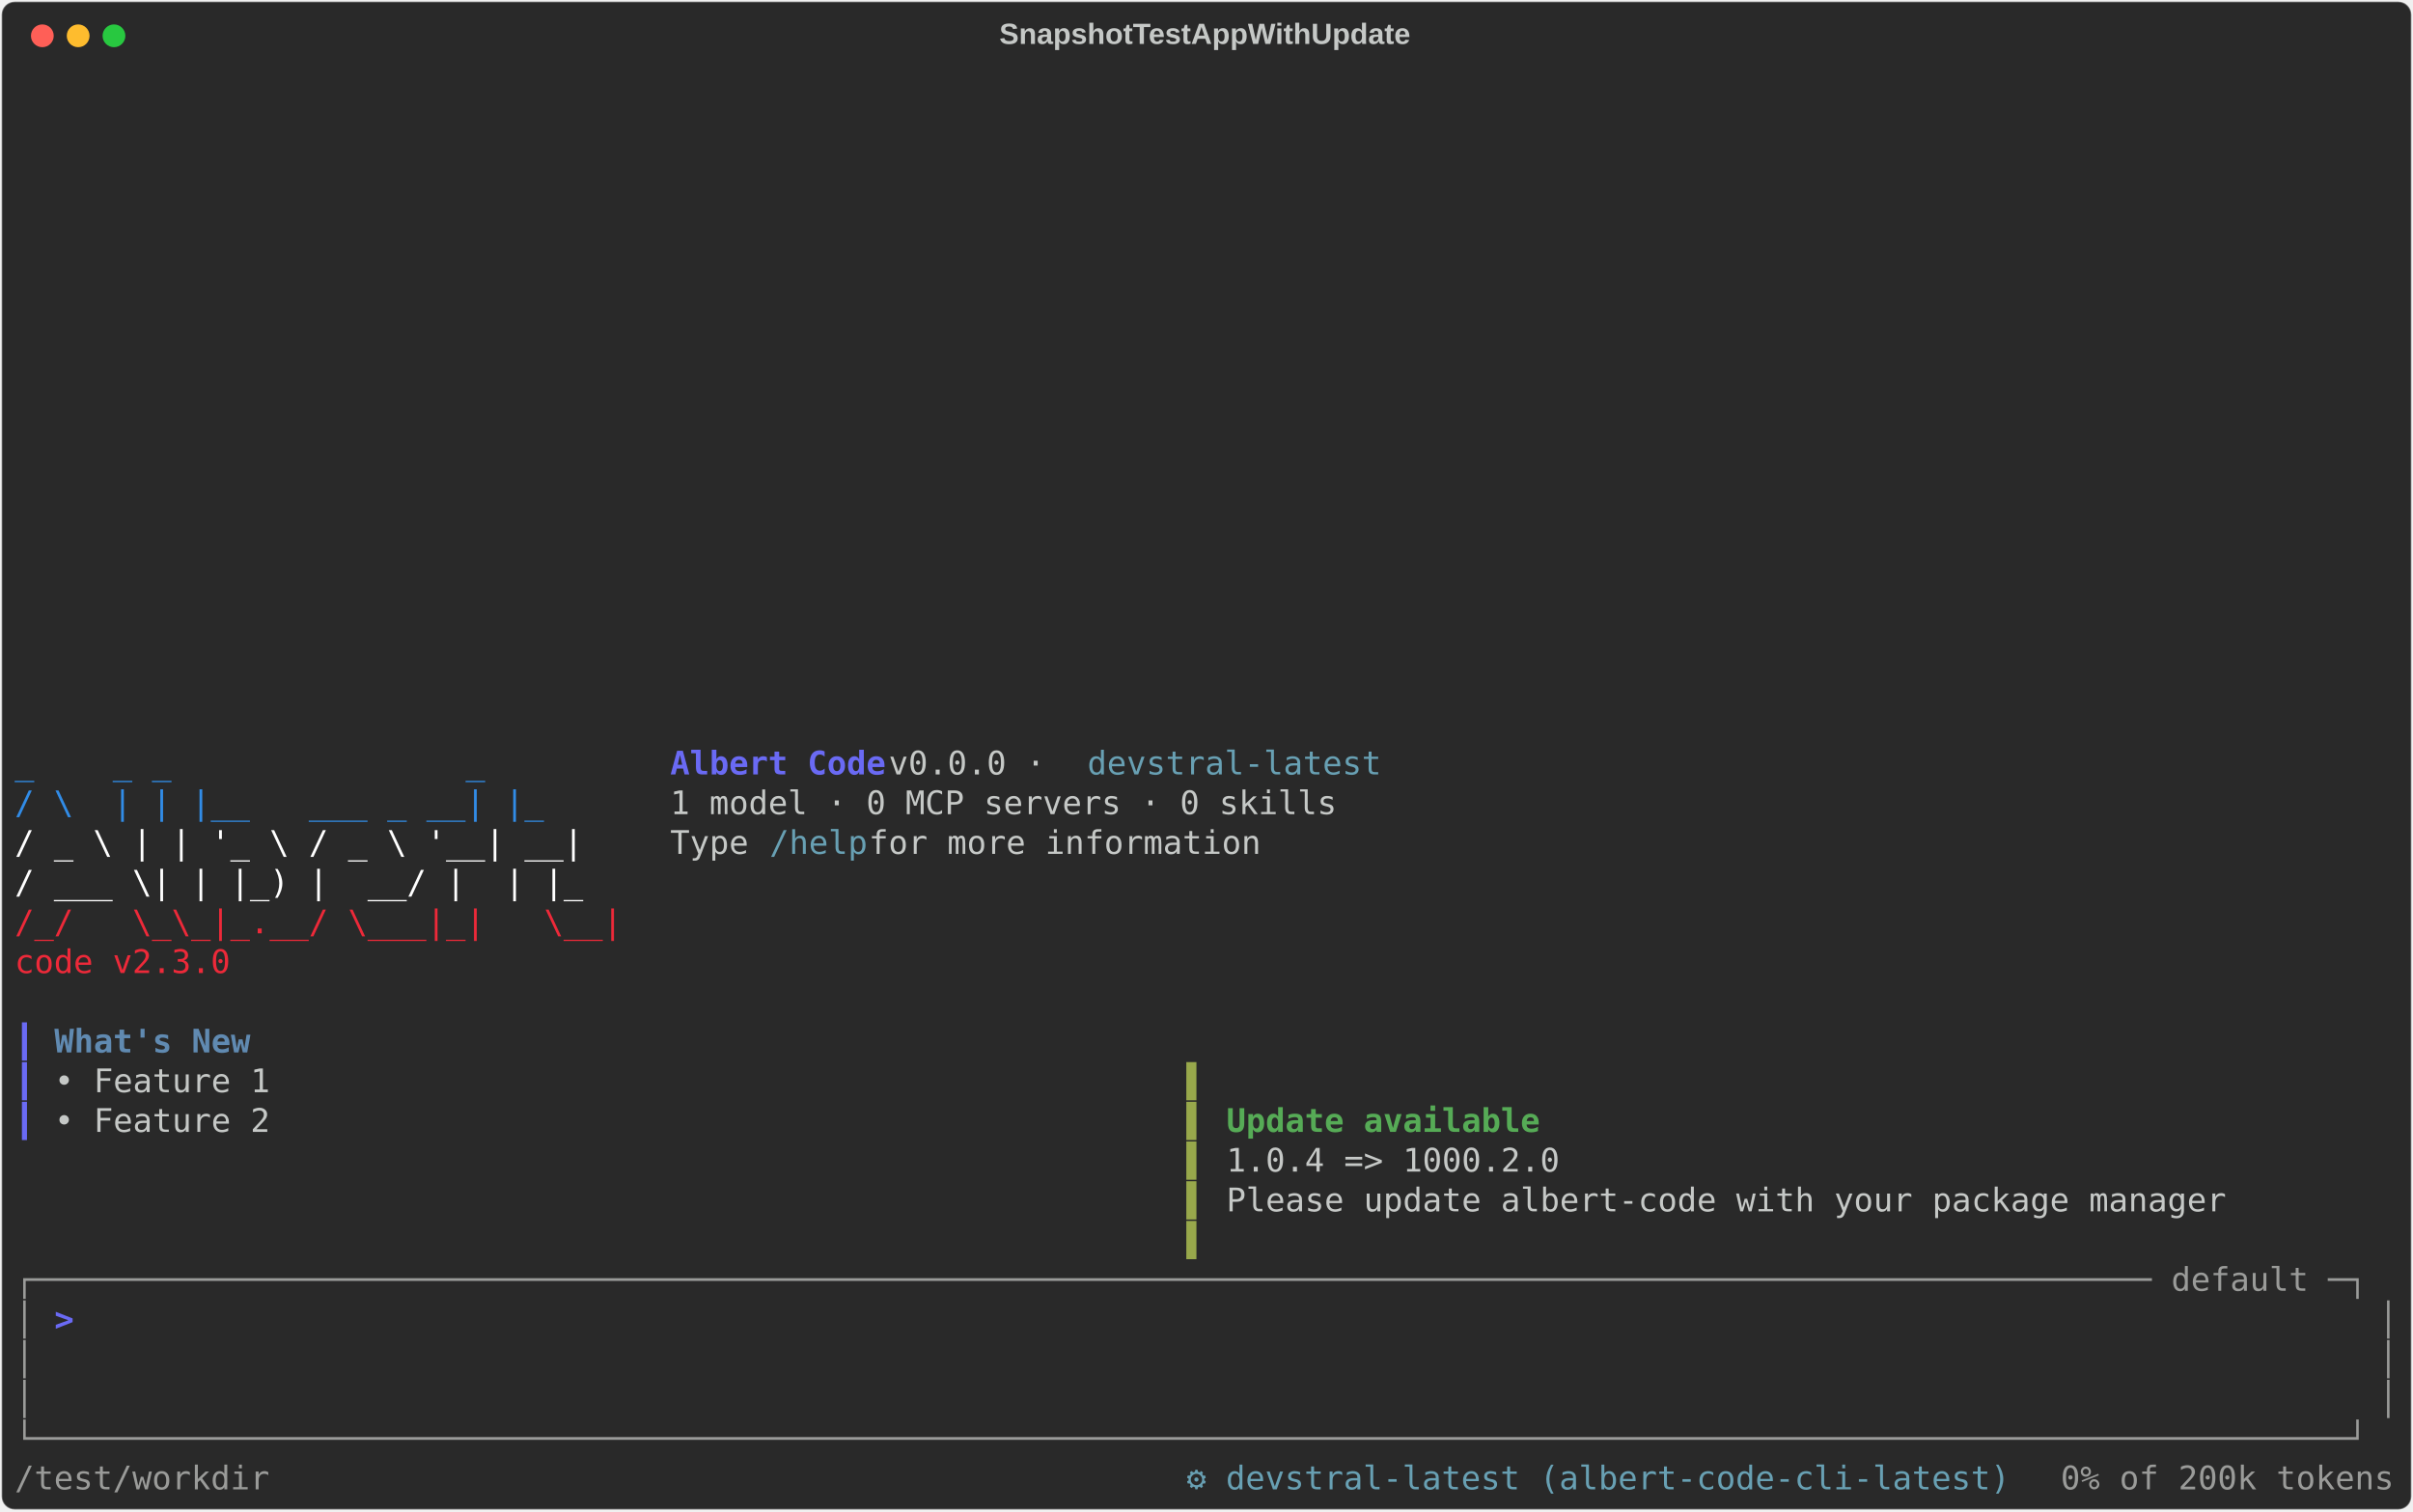
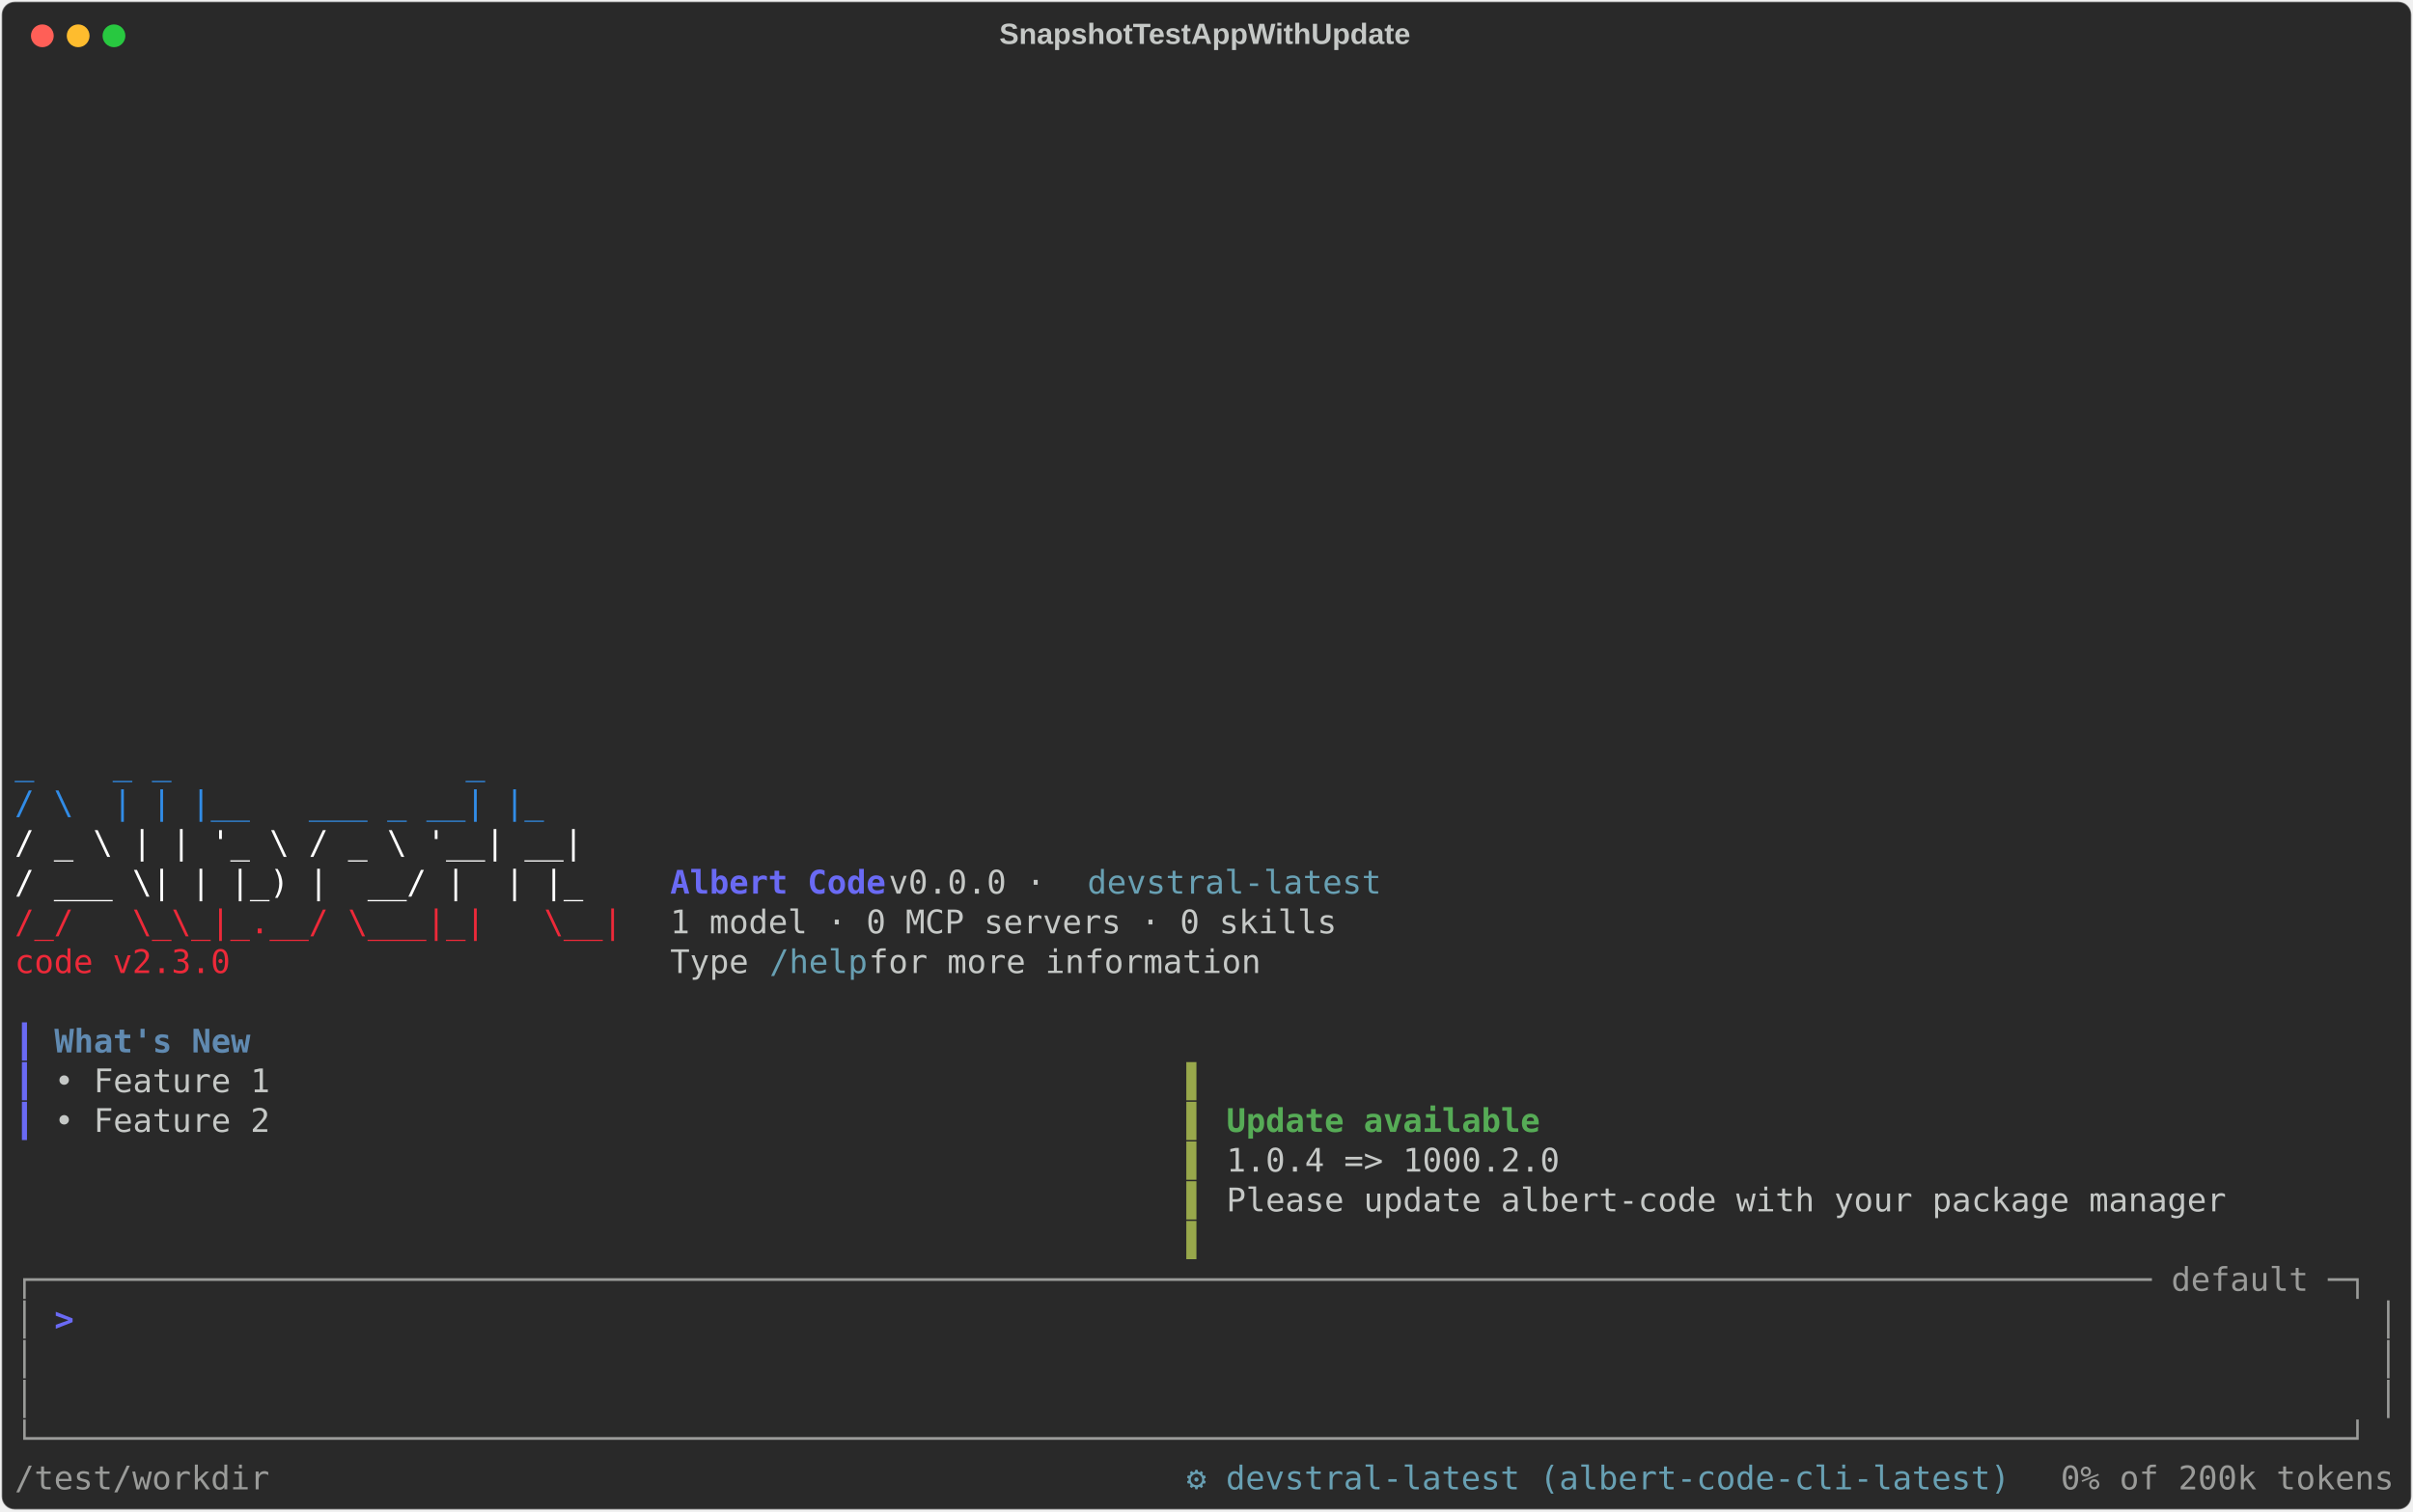
<svg xmlns="http://www.w3.org/2000/svg" class="rich-terminal" viewBox="0 0 1482 928.4">
  <style>

    @font-face {
        font-family: "Fira Code";
        src: local("FiraCode-Regular"),
                url("https://cdnjs.cloudflare.com/ajax/libs/firacode/6.2.0/woff2/FiraCode-Regular.woff2") format("woff2"),
                url("https://cdnjs.cloudflare.com/ajax/libs/firacode/6.2.0/woff/FiraCode-Regular.woff") format("woff");
        font-style: normal;
        font-weight: 400;
    }
    @font-face {
        font-family: "Fira Code";
        src: local("FiraCode-Bold"),
                url("https://cdnjs.cloudflare.com/ajax/libs/firacode/6.2.0/woff2/FiraCode-Bold.woff2") format("woff2"),
                url("https://cdnjs.cloudflare.com/ajax/libs/firacode/6.2.0/woff/FiraCode-Bold.woff") format("woff");
        font-style: bold;
        font-weight: 700;
    }

    .terminal-matrix {
        font-family: Fira Code, monospace;
        font-size: 20px;
        line-height: 24.4px;
        font-variant-east-asian: full-width;
    }

    .terminal-title {
        font-size: 18px;
        font-weight: bold;
        font-family: arial;
    }

    .terminal-r1 { fill: #c5c8c6 }
.terminal-r2 { fill: #318ce7 }
- .terminal-r3 { fill: #6a6af4;font-weight: bold }
- .terminal-r4 { fill: #68a0b3 }
- .terminal-r5 { fill: #ffffff }
+ .terminal-r3 { fill: #ffffff }
+ .terminal-r4 { fill: #6a6af4;font-weight: bold }
+ .terminal-r5 { fill: #68a0b3 }
.terminal-r6 { fill: #ed2939 }
.terminal-r7 { fill: #6a6af4 }
.terminal-r8 { fill: #608ab1;font-weight: bold }
.terminal-r9 { fill: #98a84b }
.terminal-r10 { fill: #56ab56;font-weight: bold }
.terminal-r11 { fill: #9a9b99 }
    </style>
  <defs>
    <clipPath id="terminal-clip-terminal">
      <rect x="0" y="0" width="1463.0" height="877.4" />
    </clipPath>
    <clipPath id="terminal-line-0">
      <rect x="0" y="1.5" width="1464" height="24.65" />
    </clipPath>
    <clipPath id="terminal-line-1">
      <rect x="0" y="25.9" width="1464" height="24.65" />
    </clipPath>
    <clipPath id="terminal-line-2">
      <rect x="0" y="50.3" width="1464" height="24.65" />
    </clipPath>
    <clipPath id="terminal-line-3">
      <rect x="0" y="74.7" width="1464" height="24.65" />
    </clipPath>
    <clipPath id="terminal-line-4">
      <rect x="0" y="99.1" width="1464" height="24.65" />
    </clipPath>
    <clipPath id="terminal-line-5">
      <rect x="0" y="123.5" width="1464" height="24.65" />
    </clipPath>
    <clipPath id="terminal-line-6">
      <rect x="0" y="147.9" width="1464" height="24.65" />
    </clipPath>
    <clipPath id="terminal-line-7">
      <rect x="0" y="172.3" width="1464" height="24.65" />
    </clipPath>
    <clipPath id="terminal-line-8">
      <rect x="0" y="196.7" width="1464" height="24.65" />
    </clipPath>
    <clipPath id="terminal-line-9">
      <rect x="0" y="221.1" width="1464" height="24.65" />
    </clipPath>
    <clipPath id="terminal-line-10">
      <rect x="0" y="245.5" width="1464" height="24.65" />
    </clipPath>
    <clipPath id="terminal-line-11">
      <rect x="0" y="269.9" width="1464" height="24.65" />
    </clipPath>
    <clipPath id="terminal-line-12">
      <rect x="0" y="294.3" width="1464" height="24.65" />
    </clipPath>
    <clipPath id="terminal-line-13">
      <rect x="0" y="318.7" width="1464" height="24.65" />
    </clipPath>
    <clipPath id="terminal-line-14">
      <rect x="0" y="343.1" width="1464" height="24.65" />
    </clipPath>
    <clipPath id="terminal-line-15">
      <rect x="0" y="367.5" width="1464" height="24.65" />
    </clipPath>
    <clipPath id="terminal-line-16">
      <rect x="0" y="391.9" width="1464" height="24.65" />
    </clipPath>
    <clipPath id="terminal-line-17">
      <rect x="0" y="416.3" width="1464" height="24.65" />
    </clipPath>
    <clipPath id="terminal-line-18">
      <rect x="0" y="440.7" width="1464" height="24.65" />
    </clipPath>
    <clipPath id="terminal-line-19">
      <rect x="0" y="465.1" width="1464" height="24.65" />
    </clipPath>
    <clipPath id="terminal-line-20">
      <rect x="0" y="489.5" width="1464" height="24.65" />
    </clipPath>
    <clipPath id="terminal-line-21">
      <rect x="0" y="513.9" width="1464" height="24.65" />
    </clipPath>
    <clipPath id="terminal-line-22">
      <rect x="0" y="538.3" width="1464" height="24.65" />
    </clipPath>
    <clipPath id="terminal-line-23">
      <rect x="0" y="562.7" width="1464" height="24.65" />
    </clipPath>
    <clipPath id="terminal-line-24">
      <rect x="0" y="587.1" width="1464" height="24.65" />
    </clipPath>
    <clipPath id="terminal-line-25">
      <rect x="0" y="611.5" width="1464" height="24.65" />
    </clipPath>
    <clipPath id="terminal-line-26">
      <rect x="0" y="635.9" width="1464" height="24.65" />
    </clipPath>
    <clipPath id="terminal-line-27">
      <rect x="0" y="660.3" width="1464" height="24.65" />
    </clipPath>
    <clipPath id="terminal-line-28">
      <rect x="0" y="684.7" width="1464" height="24.65" />
    </clipPath>
    <clipPath id="terminal-line-29">
      <rect x="0" y="709.1" width="1464" height="24.65" />
    </clipPath>
    <clipPath id="terminal-line-30">
      <rect x="0" y="733.5" width="1464" height="24.65" />
    </clipPath>
    <clipPath id="terminal-line-31">
      <rect x="0" y="757.9" width="1464" height="24.65" />
    </clipPath>
    <clipPath id="terminal-line-32">
      <rect x="0" y="782.3" width="1464" height="24.65" />
    </clipPath>
    <clipPath id="terminal-line-33">
      <rect x="0" y="806.7" width="1464" height="24.65" />
    </clipPath>
    <clipPath id="terminal-line-34">
      <rect x="0" y="831.1" width="1464" height="24.65" />
    </clipPath>
  </defs>
  <rect fill="#292929" stroke="rgba(255,255,255,0.35)" stroke-width="1" x="1" y="1" width="1480" height="926.4" rx="8" />
  <text class="terminal-title" fill="#c5c8c6" text-anchor="middle" x="740" y="27">SnapshotTestAppWithUpdate</text>
  <g transform="translate(26,22)">
    <circle cx="0" cy="0" r="7" fill="#ff5f57" />
    <circle cx="22" cy="0" r="7" fill="#febc2e" />
    <circle cx="44" cy="0" r="7" fill="#28c840" />
  </g>
  <g transform="translate(9, 41)" clip-path="url(#terminal-clip-terminal)">
    <g class="terminal-matrix">
      <text class="terminal-r1" x="1464" y="20" textLength="12.2" clip-path="url(#terminal-line-0)">
</text>
      <text class="terminal-r1" x="1464" y="44.4" textLength="12.2" clip-path="url(#terminal-line-1)">
</text>
      <text class="terminal-r1" x="1464" y="68.8" textLength="12.2" clip-path="url(#terminal-line-2)">
</text>
      <text class="terminal-r1" x="1464" y="93.2" textLength="12.2" clip-path="url(#terminal-line-3)">
</text>
      <text class="terminal-r1" x="1464" y="117.6" textLength="12.2" clip-path="url(#terminal-line-4)">
</text>
      <text class="terminal-r1" x="1464" y="142" textLength="12.2" clip-path="url(#terminal-line-5)">
</text>
      <text class="terminal-r1" x="1464" y="166.4" textLength="12.2" clip-path="url(#terminal-line-6)">
</text>
      <text class="terminal-r1" x="1464" y="190.8" textLength="12.2" clip-path="url(#terminal-line-7)">
</text>
      <text class="terminal-r1" x="1464" y="215.2" textLength="12.2" clip-path="url(#terminal-line-8)">
</text>
      <text class="terminal-r1" x="1464" y="239.6" textLength="12.2" clip-path="url(#terminal-line-9)">
</text>
      <text class="terminal-r1" x="1464" y="264" textLength="12.2" clip-path="url(#terminal-line-10)">
</text>
      <text class="terminal-r1" x="1464" y="288.4" textLength="12.2" clip-path="url(#terminal-line-11)">
</text>
      <text class="terminal-r1" x="1464" y="312.8" textLength="12.2" clip-path="url(#terminal-line-12)">
</text>
      <text class="terminal-r1" x="1464" y="337.2" textLength="12.2" clip-path="url(#terminal-line-13)">
</text>
      <text class="terminal-r1" x="1464" y="361.6" textLength="12.2" clip-path="url(#terminal-line-14)">
</text>
      <text class="terminal-r1" x="1464" y="386" textLength="12.2" clip-path="url(#terminal-line-15)">
</text>
      <text class="terminal-r1" x="1464" y="410.4" textLength="12.2" clip-path="url(#terminal-line-16)">
</text>
      <text class="terminal-r2" x="0" y="434.8" textLength="378.2" clip-path="url(#terminal-line-17)">    _    _ _               _   </text>
-       <text class="terminal-r3" x="402.6" y="434.8" textLength="134.2" clip-path="url(#terminal-line-17)">Albert Code</text>
-       <text class="terminal-r1" x="536.8" y="434.8" textLength="122" clip-path="url(#terminal-line-17)"> v0.0.0 · </text>
-       <text class="terminal-r4" x="658.8" y="434.8" textLength="183" clip-path="url(#terminal-line-17)">devstral-latest</text>
      <text class="terminal-r1" x="1464" y="434.8" textLength="12.2" clip-path="url(#terminal-line-17)">
</text>
      <text class="terminal-r2" x="0" y="459.2" textLength="378.2" clip-path="url(#terminal-line-18)">   / \  | | |__   ___ _ __| |_ </text>
-       <text class="terminal-r1" x="402.6" y="459.2" textLength="414.8" clip-path="url(#terminal-line-18)">1 model · 0 MCP servers · 0 skills</text>
      <text class="terminal-r1" x="1464" y="459.2" textLength="12.2" clip-path="url(#terminal-line-18)">
</text>
-       <text class="terminal-r5" x="0" y="483.6" textLength="378.2" clip-path="url(#terminal-line-19)">  / _ \ | | '_ \ / _ \ '__| __|</text>
-       <text class="terminal-r1" x="402.6" y="483.6" textLength="61" clip-path="url(#terminal-line-19)">Type </text>
-       <text class="terminal-r4" x="463.6" y="483.6" textLength="61" clip-path="url(#terminal-line-19)">/help</text>
-       <text class="terminal-r1" x="524.6" y="483.6" textLength="256.2" clip-path="url(#terminal-line-19)"> for more information</text>
+       <text class="terminal-r3" x="0" y="483.6" textLength="378.2" clip-path="url(#terminal-line-19)">  / _ \ | | '_ \ / _ \ '__| __|</text>
      <text class="terminal-r1" x="1464" y="483.6" textLength="12.2" clip-path="url(#terminal-line-19)">
</text>
-       <text class="terminal-r5" x="0" y="508" textLength="378.2" clip-path="url(#terminal-line-20)"> / ___ \| | |_) |  __/ |  | |_ </text>
+       <text class="terminal-r3" x="0" y="508" textLength="378.2" clip-path="url(#terminal-line-20)"> / ___ \| | |_) |  __/ |  | |_ </text>
+       <text class="terminal-r4" x="402.6" y="508" textLength="134.2" clip-path="url(#terminal-line-20)">Albert Code</text>
+       <text class="terminal-r1" x="536.8" y="508" textLength="122" clip-path="url(#terminal-line-20)"> v0.0.0 · </text>
+       <text class="terminal-r5" x="658.8" y="508" textLength="183" clip-path="url(#terminal-line-20)">devstral-latest</text>
      <text class="terminal-r1" x="1464" y="508" textLength="12.2" clip-path="url(#terminal-line-20)">
</text>
      <text class="terminal-r6" x="0" y="532.4" textLength="378.2" clip-path="url(#terminal-line-21)">/_/   \_\_|_.__/ \___|_|   \__|</text>
+       <text class="terminal-r1" x="402.6" y="532.4" textLength="414.8" clip-path="url(#terminal-line-21)">1 model · 0 MCP servers · 0 skills</text>
      <text class="terminal-r1" x="1464" y="532.4" textLength="12.2" clip-path="url(#terminal-line-21)">
</text>
      <text class="terminal-r6" x="0" y="556.8" textLength="353.8" clip-path="url(#terminal-line-22)">                  code v2.3.0</text>
+       <text class="terminal-r1" x="402.6" y="556.8" textLength="61" clip-path="url(#terminal-line-22)">Type </text>
+       <text class="terminal-r5" x="463.6" y="556.8" textLength="61" clip-path="url(#terminal-line-22)">/help</text>
+       <text class="terminal-r1" x="524.6" y="556.8" textLength="256.2" clip-path="url(#terminal-line-22)"> for more information</text>
      <text class="terminal-r1" x="1464" y="556.8" textLength="12.2" clip-path="url(#terminal-line-22)">
</text>
      <text class="terminal-r1" x="1464" y="581.2" textLength="12.2" clip-path="url(#terminal-line-23)">
</text>
      <text class="terminal-r7" x="0" y="605.6" textLength="12.2" clip-path="url(#terminal-line-24)">┃</text>
      <text class="terminal-r8" x="24.4" y="605.6" textLength="122" clip-path="url(#terminal-line-24)">What's New</text>
      <text class="terminal-r1" x="1464" y="605.6" textLength="12.2" clip-path="url(#terminal-line-24)">
</text>
      <text class="terminal-r7" x="0" y="630" textLength="12.2" clip-path="url(#terminal-line-25)">┃</text>
      <text class="terminal-r1" x="24.4" y="630" textLength="134.2" clip-path="url(#terminal-line-25)">• Feature 1</text>
      <text class="terminal-r9" x="719.8" y="630" textLength="12.2" clip-path="url(#terminal-line-25)">▌</text>
      <text class="terminal-r1" x="1464" y="630" textLength="12.2" clip-path="url(#terminal-line-25)">
</text>
      <text class="terminal-r7" x="0" y="654.4" textLength="12.2" clip-path="url(#terminal-line-26)">┃</text>
      <text class="terminal-r1" x="24.4" y="654.4" textLength="134.2" clip-path="url(#terminal-line-26)">• Feature 2</text>
      <text class="terminal-r9" x="719.8" y="654.4" textLength="12.2" clip-path="url(#terminal-line-26)">▌</text>
      <text class="terminal-r10" x="744.2" y="654.4" textLength="195.2" clip-path="url(#terminal-line-26)">Update available</text>
      <text class="terminal-r1" x="1464" y="654.4" textLength="12.2" clip-path="url(#terminal-line-26)">
</text>
      <text class="terminal-r9" x="719.8" y="678.8" textLength="12.2" clip-path="url(#terminal-line-27)">▌</text>
      <text class="terminal-r1" x="744.2" y="678.8" textLength="207.4" clip-path="url(#terminal-line-27)">1.0.4 =&gt; 1000.2.0</text>
      <text class="terminal-r1" x="1464" y="678.8" textLength="12.2" clip-path="url(#terminal-line-27)">
</text>
      <text class="terminal-r9" x="719.8" y="703.2" textLength="12.2" clip-path="url(#terminal-line-28)">▌</text>
      <text class="terminal-r1" x="744.2" y="703.2" textLength="622.2" clip-path="url(#terminal-line-28)">Please update albert-code with your package manager</text>
      <text class="terminal-r1" x="1464" y="703.2" textLength="12.2" clip-path="url(#terminal-line-28)">
</text>
      <text class="terminal-r9" x="719.8" y="727.6" textLength="12.2" clip-path="url(#terminal-line-29)">▌</text>
      <text class="terminal-r1" x="1464" y="727.6" textLength="12.2" clip-path="url(#terminal-line-29)">
</text>
      <text class="terminal-r11" x="0" y="752" textLength="1464" clip-path="url(#terminal-line-30)">┌──────────────────────────────────────────────────────────────────────────────────────────────────────────── default ─┐</text>
      <text class="terminal-r1" x="1464" y="752" textLength="12.2" clip-path="url(#terminal-line-30)">
</text>
      <text class="terminal-r11" x="0" y="776.4" textLength="12.2" clip-path="url(#terminal-line-31)">│</text>
-       <text class="terminal-r3" x="24.4" y="776.4" textLength="12.2" clip-path="url(#terminal-line-31)">&gt;</text>
+       <text class="terminal-r4" x="24.4" y="776.4" textLength="12.2" clip-path="url(#terminal-line-31)">&gt;</text>
      <text class="terminal-r11" x="1451.8" y="776.4" textLength="12.2" clip-path="url(#terminal-line-31)">│</text>
      <text class="terminal-r1" x="1464" y="776.4" textLength="12.2" clip-path="url(#terminal-line-31)">
</text>
      <text class="terminal-r11" x="0" y="800.8" textLength="12.2" clip-path="url(#terminal-line-32)">│</text>
      <text class="terminal-r11" x="1451.8" y="800.8" textLength="12.2" clip-path="url(#terminal-line-32)">│</text>
      <text class="terminal-r1" x="1464" y="800.8" textLength="12.2" clip-path="url(#terminal-line-32)">
</text>
      <text class="terminal-r11" x="0" y="825.2" textLength="12.2" clip-path="url(#terminal-line-33)">│</text>
      <text class="terminal-r11" x="1451.8" y="825.2" textLength="12.2" clip-path="url(#terminal-line-33)">│</text>
      <text class="terminal-r1" x="1464" y="825.2" textLength="12.2" clip-path="url(#terminal-line-33)">
</text>
      <text class="terminal-r11" x="0" y="849.6" textLength="1464" clip-path="url(#terminal-line-34)">└──────────────────────────────────────────────────────────────────────────────────────────────────────────────────────┘</text>
      <text class="terminal-r1" x="1464" y="849.6" textLength="12.2" clip-path="url(#terminal-line-34)">
</text>
      <text class="terminal-r11" x="0" y="874" textLength="158.6" clip-path="url(#terminal-line-35)">/test/workdir</text>
-       <text class="terminal-r4" x="719.8" y="874" textLength="512.4" clip-path="url(#terminal-line-35)">⚙ devstral-latest (albert-code-cli-latest)</text>
+       <text class="terminal-r5" x="719.8" y="874" textLength="512.4" clip-path="url(#terminal-line-35)">⚙ devstral-latest (albert-code-cli-latest)</text>
      <text class="terminal-r11" x="1256.6" y="874" textLength="207.4" clip-path="url(#terminal-line-35)">0% of 200k tokens</text>
    </g>
  </g>
</svg>
